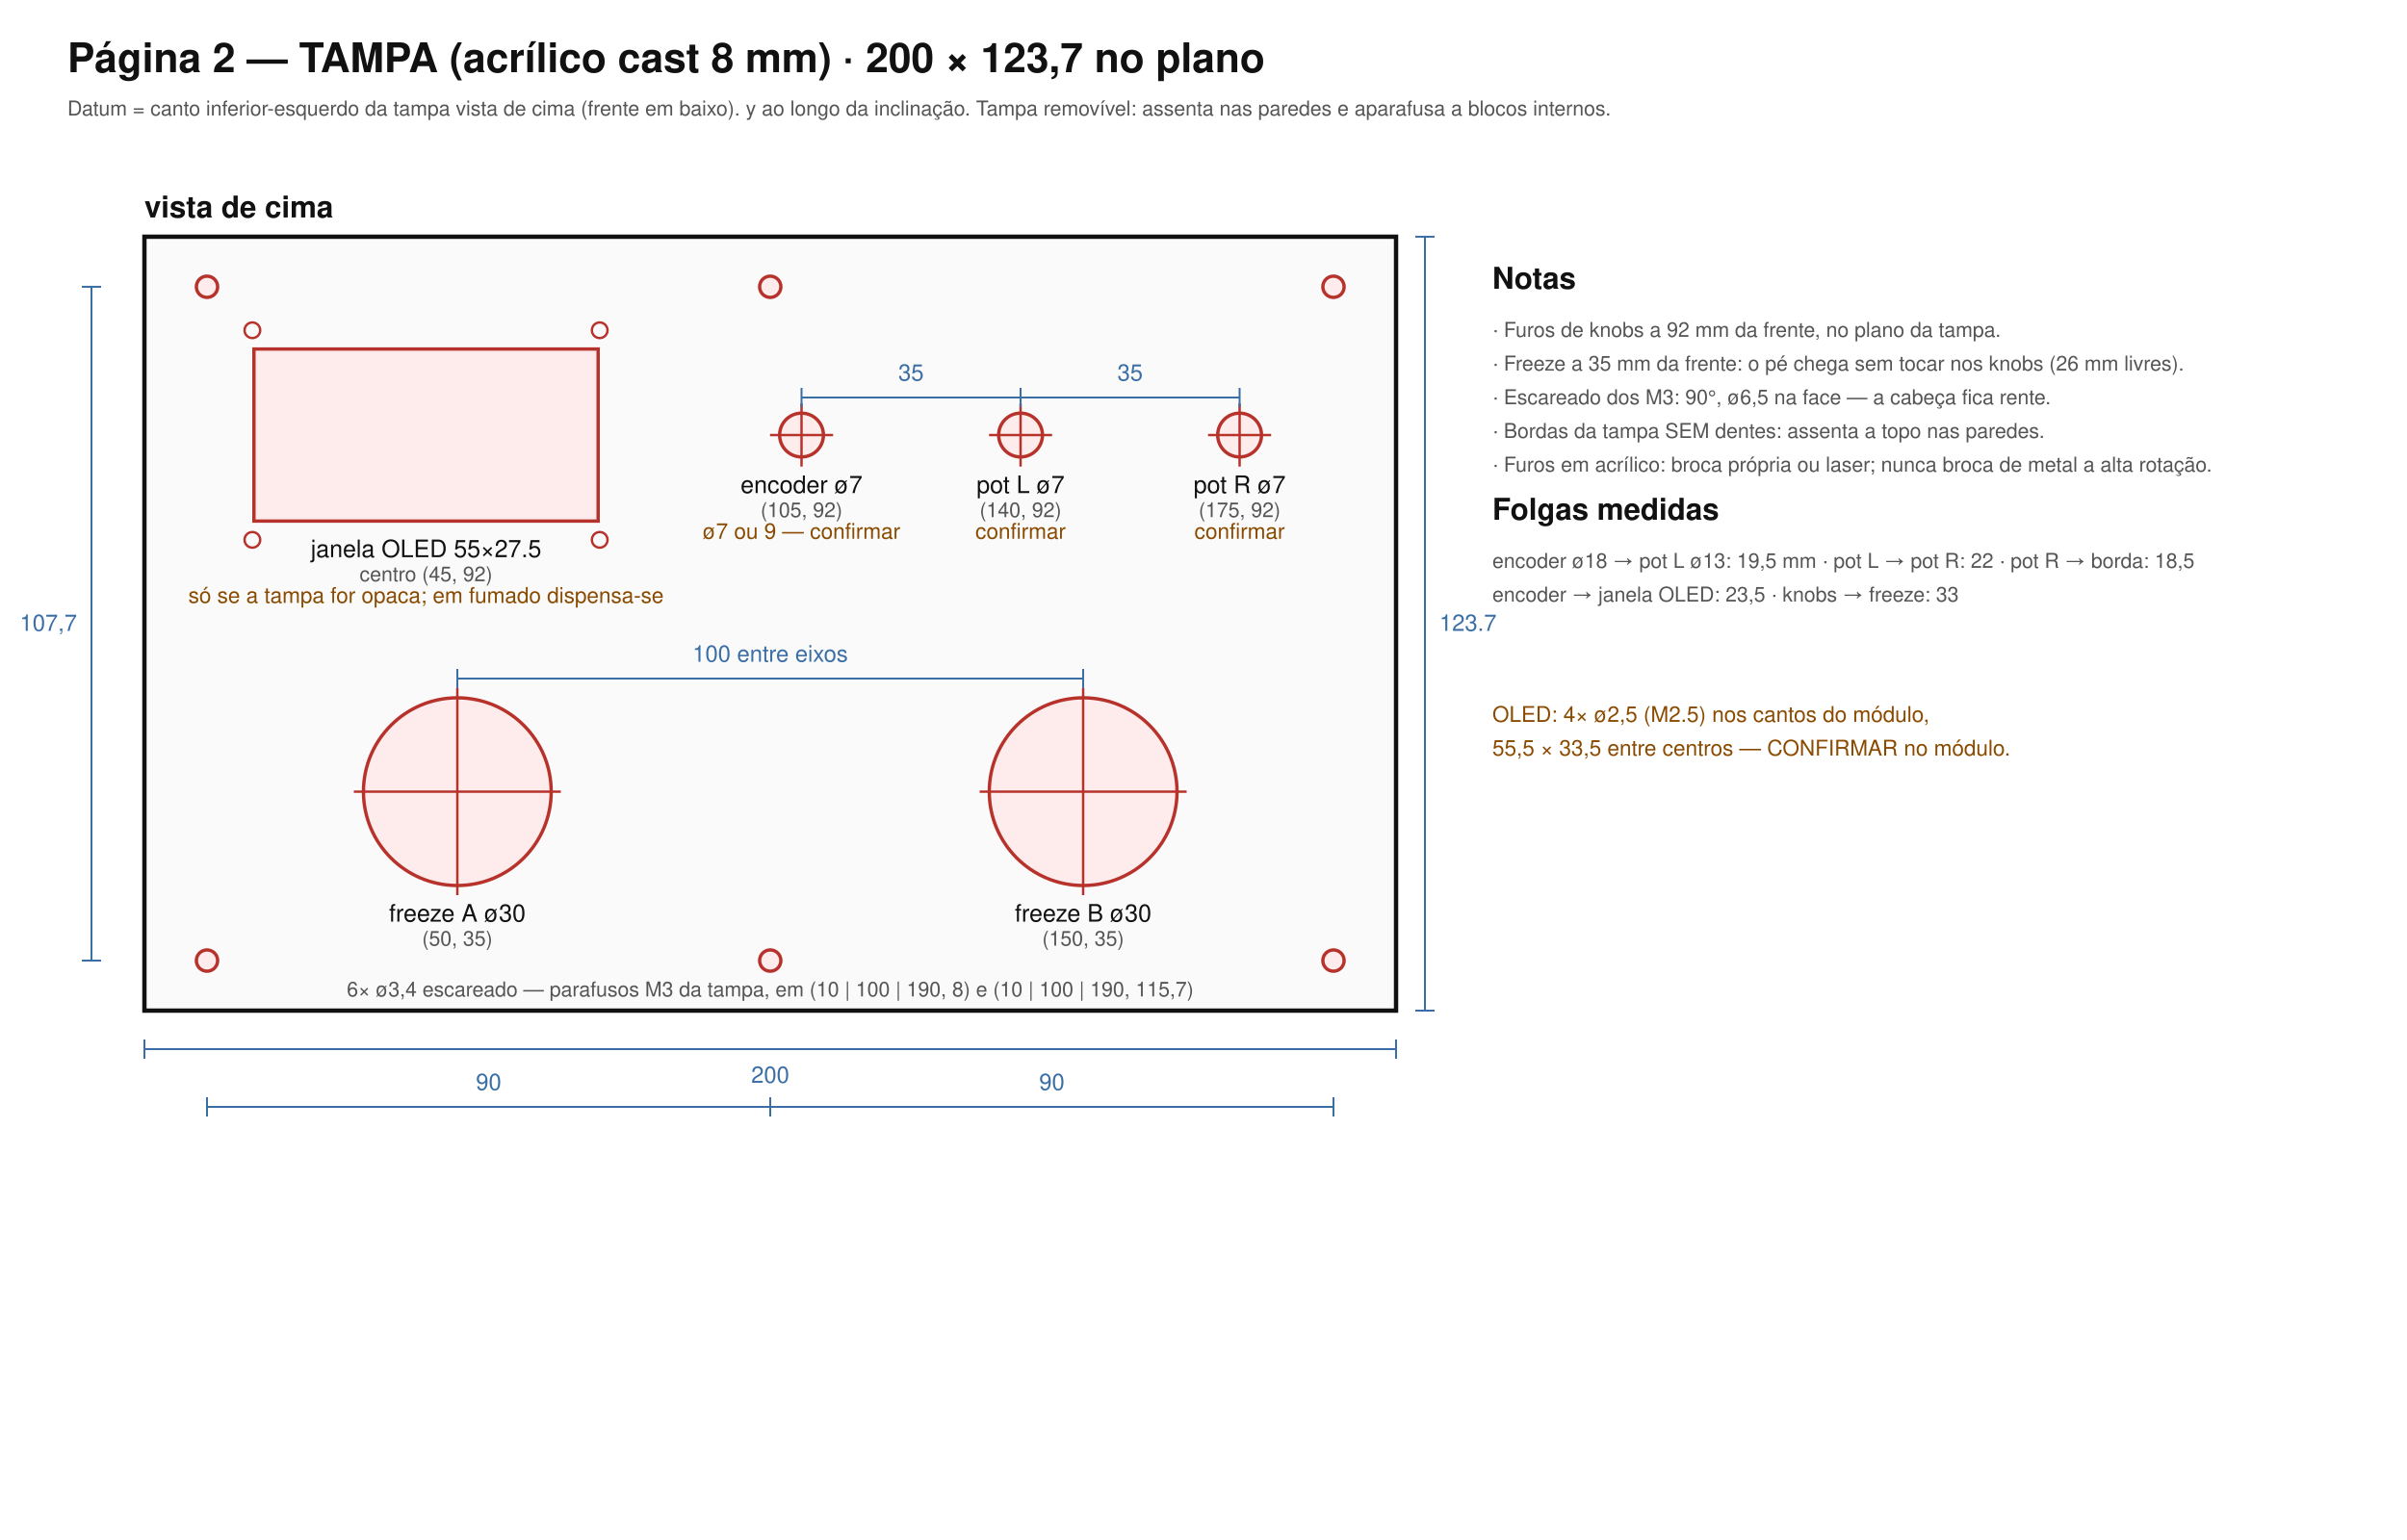
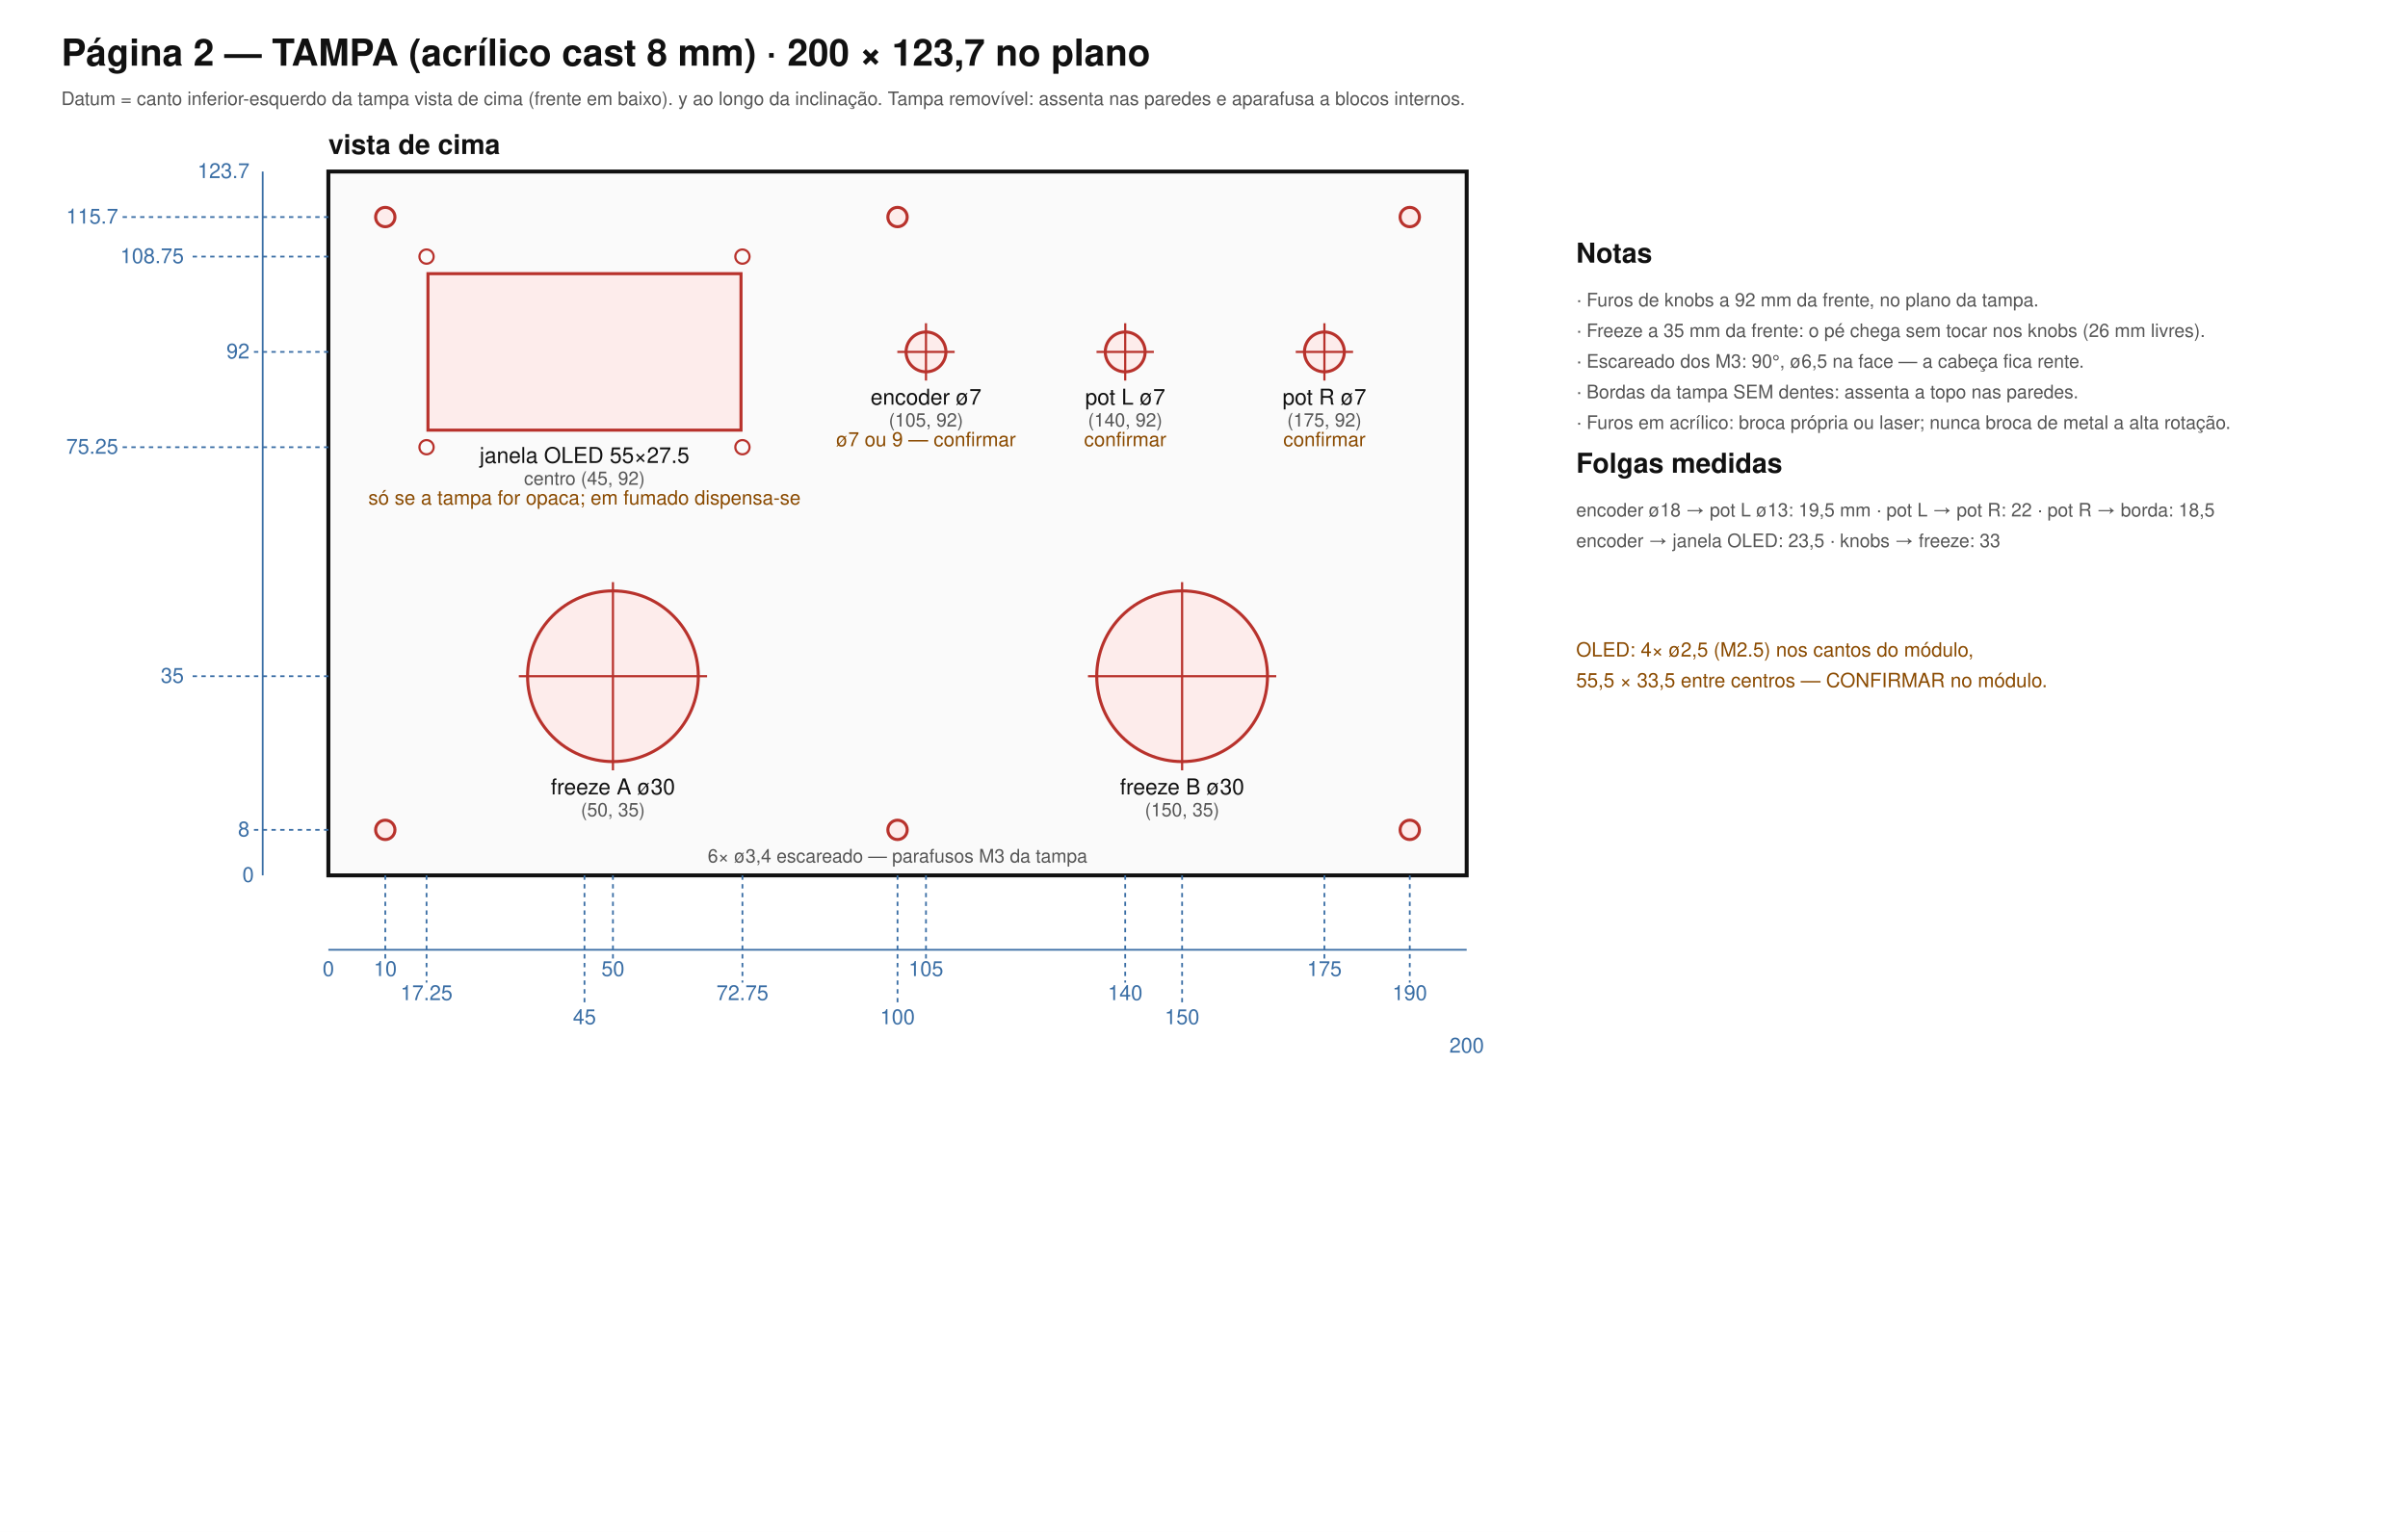
- <svg xmlns="http://www.w3.org/2000/svg" width="1000" height="640" viewBox="0 0 1000 640" font-family="Helvetica, Arial, sans-serif">
-   <rect width="1000" height="640" fill="#fff" />
+ <svg xmlns="http://www.w3.org/2000/svg" width="1100" height="700" viewBox="0 0 1100 700" font-family="Helvetica, Arial, sans-serif">
+   <rect width="1100" height="700" fill="#fff" />
  <style>
 .box{fill:#fafafa;stroke:#111;stroke-width:1.8}
 .h{fill:#fdeceb;stroke:#b8322c;stroke-width:1.4}
 .hc{fill:none;stroke:#b8322c;stroke-width:1}
 .z{fill:#e8f0e8;stroke:#4a7a4a;stroke-width:1;stroke-dasharray:4 3}
 .d{stroke:#3a6ea5;stroke-width:0.8;fill:none}
 .dt{font-size:9.5px;fill:#3a6ea5}
 .t{font-size:10px;fill:#111}
 .ts{font-size:8.5px;fill:#555}
 .tz{font-size:9px;fill:#2c5a2c}
 .hd{font-size:12.5px;fill:#111;font-weight:bold}
 .ti{font-size:17px;fill:#111;font-weight:bold}
 .warn{font-size:9px;fill:#8a4a00}
 .tab{fill:#fff;stroke:#111;stroke-width:1.2}
</style>
  <text class="ti" x="28" y="30" text-anchor="start">Página 2 — TAMPA (acrílico cast 8 mm) · 200 × 123,7 no plano</text>
  <text class="ts" x="28" y="48" text-anchor="start">Datum = canto inferior-esquerdo da tampa vista de cima (frente em baixo). y ao longo da inclinação. Tampa removível: assenta nas paredes e aparafusa a blocos internos.</text>
-   <rect class="box" x="60" y="98.38" width="520.0" height="321.62" />
-   <text class="hd" x="60" y="90.38" text-anchor="start">vista de cima</text>
-   <path class="d" d="M60 436 L580.0 436 M60 432 L60 440 M580.0 432 L580.0 440" />
-   <text class="dt" x="320.0" y="450" text-anchor="middle">200</text>
-   <path class="d" d="M592.0 98.38 L592.0 420 M588.0 98.38 L596.0 98.38 M588.0 420 L596.0 420" />
-   <text class="dt" x="598.0" y="262.19" text-anchor="start">123.7</text>
-   <circle class="h" cx="190.0" cy="329.0" r="39.0" />
-   <path class="hc" d="M147.0 329.0 L233.0 329.0 M190.0 286.0 L190.0 372.0" />
-   <text class="t" x="190.0" y="383.0" text-anchor="middle">freeze A ø30</text>
-   <text class="ts" x="190.0" y="393.0" text-anchor="middle">(50, 35)</text>
-   <circle class="h" cx="450.0" cy="329.0" r="39.0" />
-   <path class="hc" d="M407.0 329.0 L493.0 329.0 M450.0 286.0 L450.0 372.0" />
-   <text class="t" x="450.0" y="383.0" text-anchor="middle">freeze B ø30</text>
-   <text class="ts" x="450.0" y="393.0" text-anchor="middle">(150, 35)</text>
-   <rect class="h" x="105.5" y="145.05" width="143.0" height="71.5" />
-   <text class="t" x="177.0" y="231.55" text-anchor="middle">janela OLED 55×27.5</text>
-   <text class="ts" x="177.0" y="241.55" text-anchor="middle">centro (45, 92)</text>
-   <text class="warn" x="177.0" y="250.55" text-anchor="middle">só se a tampa for opaca; em fumado dispensa-se</text>
-   <circle class="hc" cx="104.85" cy="224.35" r="3.25" />
-   <circle class="hc" cx="249.15" cy="224.35" r="3.25" />
-   <circle class="hc" cx="104.85" cy="137.25" r="3.25" />
-   <circle class="hc" cx="249.15" cy="137.25" r="3.25" />
-   <text class="warn" x="620" y="300" text-anchor="start">OLED: 4× ø2,5 (M2.5) nos cantos do módulo,</text>
-   <text class="warn" x="620" y="314" text-anchor="start">55,5 × 33,5 entre centros — CONFIRMAR no módulo.</text>
-   <circle class="h" cx="333.0" cy="180.8" r="9.1" />
-   <path class="hc" d="M319.9 180.8 L346.1 180.8 M333.0 167.7 L333.0 193.9" />
-   <text class="t" x="333.0" y="204.9" text-anchor="middle">encoder ø7</text>
-   <text class="ts" x="333.0" y="214.9" text-anchor="middle">(105, 92)</text>
-   <text class="warn" x="333.0" y="223.9" text-anchor="middle">ø7 ou 9 — confirmar</text>
-   <circle class="h" cx="424.0" cy="180.8" r="9.1" />
-   <path class="hc" d="M410.9 180.8 L437.1 180.8 M424.0 167.7 L424.0 193.9" />
-   <text class="t" x="424.0" y="204.9" text-anchor="middle">pot L ø7</text>
-   <text class="ts" x="424.0" y="214.9" text-anchor="middle">(140, 92)</text>
-   <text class="warn" x="424.0" y="223.9" text-anchor="middle">confirmar</text>
-   <circle class="h" cx="515.0" cy="180.8" r="9.1" />
-   <path class="hc" d="M501.9 180.8 L528.1 180.8 M515.0 167.7 L515.0 193.9" />
-   <text class="t" x="515.0" y="204.9" text-anchor="middle">pot R ø7</text>
-   <text class="ts" x="515.0" y="214.9" text-anchor="middle">(175, 92)</text>
-   <text class="warn" x="515.0" y="223.9" text-anchor="middle">confirmar</text>
-   <circle class="h" cx="86.0" cy="399.2" r="4.42" />
-   <circle class="h" cx="320.0" cy="399.2" r="4.42" />
-   <circle class="h" cx="554.0" cy="399.2" r="4.42" />
-   <circle class="h" cx="86.0" cy="119.18" r="4.42" />
-   <circle class="h" cx="320.0" cy="119.18" r="4.42" />
-   <circle class="h" cx="554.0" cy="119.18" r="4.42" />
-   <text class="ts" x="320.0" y="414.1" text-anchor="middle">6× ø3,4 escareado — parafusos M3 da tampa, em (10 | 100 | 190, 8) e (10 | 100 | 190, 115,7)</text>
-   <path class="d" d="M86.0 460 L320.0 460 M86.0 456 L86.0 464 M320.0 456 L320.0 464" />
-   <text class="dt" x="203.0" y="453" text-anchor="middle">90</text>
-   <path class="d" d="M320.0 460 L554.0 460 M320.0 456 L320.0 464 M554.0 456 L554.0 464" />
-   <text class="dt" x="437.0" y="453" text-anchor="middle">90</text>
-   <path class="d" d="M38 119.18 L38 399.2 M34 119.18 L42 119.18 M34 399.2 L42 399.2" />
-   <text class="dt" x="32" y="262.19" text-anchor="end">107,7</text>
-   <path class="d" d="M190.0 282.0 L450.0 282.0 M190.0 278.0 L190.0 286.0 M450.0 278.0 L450.0 286.0" />
-   <text class="dt" x="320.0" y="275.0" text-anchor="middle">100 entre eixos</text>
-   <path class="d" d="M333.0 165.2 L424.0 165.2 M333.0 161.2 L333.0 169.2 M424.0 161.2 L424.0 169.2" />
-   <text class="dt" x="378.5" y="158.2" text-anchor="middle">35</text>
-   <path class="d" d="M424.0 165.2 L515.0 165.2 M424.0 161.2 L424.0 169.2 M515.0 161.2 L515.0 169.2" />
-   <text class="dt" x="469.5" y="158.2" text-anchor="middle">35</text>
-   <text class="hd" x="620" y="120" text-anchor="start">Notas</text>
-   <text class="ts" x="620" y="140" text-anchor="start">· Furos de knobs a 92 mm da frente, no plano da tampa.</text>
-   <text class="ts" x="620" y="154" text-anchor="start">· Freeze a 35 mm da frente: o pé chega sem tocar nos knobs (26 mm livres).</text>
-   <text class="ts" x="620" y="168" text-anchor="start">· Escareado dos M3: 90°, ø6,5 na face — a cabeça fica rente.</text>
-   <text class="ts" x="620" y="182" text-anchor="start">· Bordas da tampa SEM dentes: assenta a topo nas paredes.</text>
-   <text class="ts" x="620" y="196" text-anchor="start">· Furos em acrílico: broca própria ou laser; nunca broca de metal a alta rotação.</text>
-   <text class="hd" x="620" y="216" text-anchor="start">Folgas medidas</text>
-   <text class="ts" x="620" y="236" text-anchor="start">encoder ø18 → pot L ø13: 19,5 mm · pot L → pot R: 22 · pot R → borda: 18,5</text>
-   <text class="ts" x="620" y="250" text-anchor="start">encoder → janela OLED: 23,5 · knobs → freeze: 33</text>
+   <rect class="box" x="150" y="78.38" width="520.0" height="321.62" />
+   <text class="hd" x="150" y="70.38" text-anchor="start">vista de cima</text>
+   <circle class="h" cx="280.0" cy="309.0" r="39.0" />
+   <path class="hc" d="M237.0 309.0 L323.0 309.0 M280.0 266.0 L280.0 352.0" />
+   <text class="t" x="280.0" y="363.0" text-anchor="middle">freeze A ø30</text>
+   <text class="ts" x="280.0" y="373.0" text-anchor="middle">(50, 35)</text>
+   <circle class="h" cx="540.0" cy="309.0" r="39.0" />
+   <path class="hc" d="M497.0 309.0 L583.0 309.0 M540.0 266.0 L540.0 352.0" />
+   <text class="t" x="540.0" y="363.0" text-anchor="middle">freeze B ø30</text>
+   <text class="ts" x="540.0" y="373.0" text-anchor="middle">(150, 35)</text>
+   <rect class="h" x="195.5" y="125.05" width="143.0" height="71.5" />
+   <text class="t" x="267.0" y="211.55" text-anchor="middle">janela OLED 55×27.5</text>
+   <text class="ts" x="267.0" y="221.55" text-anchor="middle">centro (45, 92)</text>
+   <text class="warn" x="267.0" y="230.55" text-anchor="middle">só se a tampa for opaca; em fumado dispensa-se</text>
+   <circle class="hc" cx="194.85" cy="204.35" r="3.25" />
+   <circle class="hc" cx="339.15" cy="204.35" r="3.25" />
+   <circle class="hc" cx="194.85" cy="117.25" r="3.25" />
+   <circle class="hc" cx="339.15" cy="117.25" r="3.25" />
+   <text class="warn" x="720" y="300" text-anchor="start">OLED: 4× ø2,5 (M2.5) nos cantos do módulo,</text>
+   <text class="warn" x="720" y="314" text-anchor="start">55,5 × 33,5 entre centros — CONFIRMAR no módulo.</text>
+   <circle class="h" cx="423.0" cy="160.8" r="9.1" />
+   <path class="hc" d="M409.9 160.8 L436.1 160.8 M423.0 147.7 L423.0 173.9" />
+   <text class="t" x="423.0" y="184.9" text-anchor="middle">encoder ø7</text>
+   <text class="ts" x="423.0" y="194.9" text-anchor="middle">(105, 92)</text>
+   <text class="warn" x="423.0" y="203.9" text-anchor="middle">ø7 ou 9 — confirmar</text>
+   <circle class="h" cx="514.0" cy="160.8" r="9.1" />
+   <path class="hc" d="M500.9 160.8 L527.1 160.8 M514.0 147.7 L514.0 173.9" />
+   <text class="t" x="514.0" y="184.9" text-anchor="middle">pot L ø7</text>
+   <text class="ts" x="514.0" y="194.9" text-anchor="middle">(140, 92)</text>
+   <text class="warn" x="514.0" y="203.9" text-anchor="middle">confirmar</text>
+   <circle class="h" cx="605.0" cy="160.8" r="9.1" />
+   <path class="hc" d="M591.9 160.8 L618.1 160.8 M605.0 147.7 L605.0 173.9" />
+   <text class="t" x="605.0" y="184.9" text-anchor="middle">pot R ø7</text>
+   <text class="ts" x="605.0" y="194.9" text-anchor="middle">(175, 92)</text>
+   <text class="warn" x="605.0" y="203.9" text-anchor="middle">confirmar</text>
+   <circle class="h" cx="176.0" cy="379.2" r="4.42" />
+   <circle class="h" cx="410.0" cy="379.2" r="4.42" />
+   <circle class="h" cx="644.0" cy="379.2" r="4.42" />
+   <circle class="h" cx="176.0" cy="99.18" r="4.42" />
+   <circle class="h" cx="410.0" cy="99.18" r="4.42" />
+   <circle class="h" cx="644.0" cy="99.18" r="4.42" />
+   <text class="ts" x="410.0" y="394.1" text-anchor="middle">6× ø3,4 escareado — parafusos M3 da tampa</text>
+   <path class="d" d="M150 434 L670.0 434" />
+   <text class="dt" x="150" y="446" text-anchor="middle">0</text>
+   <path class="d" d="M176.0 400 L176.0 438" stroke-dasharray="2 2" />
+   <text class="dt" x="176.0" y="446" text-anchor="middle">10</text>
+   <path class="d" d="M194.85 400 L194.85 449" stroke-dasharray="2 2" />
+   <text class="dt" x="194.85" y="457" text-anchor="middle">17.25</text>
+   <path class="d" d="M267.0 400 L267.0 460" stroke-dasharray="2 2" />
+   <text class="dt" x="267.0" y="468" text-anchor="middle">45</text>
+   <path class="d" d="M280.0 400 L280.0 438" stroke-dasharray="2 2" />
+   <text class="dt" x="280.0" y="446" text-anchor="middle">50</text>
+   <path class="d" d="M339.15 400 L339.15 449" stroke-dasharray="2 2" />
+   <text class="dt" x="339.15" y="457" text-anchor="middle">72.75</text>
+   <path class="d" d="M410.0 400 L410.0 460" stroke-dasharray="2 2" />
+   <text class="dt" x="410.0" y="468" text-anchor="middle">100</text>
+   <path class="d" d="M423.0 400 L423.0 438" stroke-dasharray="2 2" />
+   <text class="dt" x="423.0" y="446" text-anchor="middle">105</text>
+   <path class="d" d="M514.0 400 L514.0 449" stroke-dasharray="2 2" />
+   <text class="dt" x="514.0" y="457" text-anchor="middle">140</text>
+   <path class="d" d="M540.0 400 L540.0 460" stroke-dasharray="2 2" />
+   <text class="dt" x="540.0" y="468" text-anchor="middle">150</text>
+   <path class="d" d="M605.0 400 L605.0 438" stroke-dasharray="2 2" />
+   <text class="dt" x="605.0" y="446" text-anchor="middle">175</text>
+   <path class="d" d="M644.0 400 L644.0 449" stroke-dasharray="2 2" />
+   <text class="dt" x="644.0" y="457" text-anchor="middle">190</text>
+   <text class="dt" x="670.0" y="481" text-anchor="middle">200</text>
+   <path class="d" d="M120 400 L120 78.38" />
+   <text class="dt" x="116" y="403" text-anchor="end">0</text>
+   <path class="d" d="M150 379.2 L116 379.2" stroke-dasharray="2 2" />
+   <text class="dt" x="114" y="382.2" text-anchor="end">8</text>
+   <path class="d" d="M150 309.0 L86 309.0" stroke-dasharray="2 2" />
+   <text class="dt" x="84" y="312.0" text-anchor="end">35</text>
+   <path class="d" d="M150 204.35 L56 204.35" stroke-dasharray="2 2" />
+   <text class="dt" x="54" y="207.35" text-anchor="end">75.25</text>
+   <path class="d" d="M150 160.8 L116 160.8" stroke-dasharray="2 2" />
+   <text class="dt" x="114" y="163.8" text-anchor="end">92</text>
+   <path class="d" d="M150 117.25 L86 117.25" stroke-dasharray="2 2" />
+   <text class="dt" x="84" y="120.25" text-anchor="end">108.75</text>
+   <path class="d" d="M150 99.18 L56 99.18" stroke-dasharray="2 2" />
+   <text class="dt" x="54" y="102.18" text-anchor="end">115.7</text>
+   <text class="dt" x="114" y="81.38" text-anchor="end">123.7</text>
+   <text class="hd" x="720" y="120" text-anchor="start">Notas</text>
+   <text class="ts" x="720" y="140" text-anchor="start">· Furos de knobs a 92 mm da frente, no plano da tampa.</text>
+   <text class="ts" x="720" y="154" text-anchor="start">· Freeze a 35 mm da frente: o pé chega sem tocar nos knobs (26 mm livres).</text>
+   <text class="ts" x="720" y="168" text-anchor="start">· Escareado dos M3: 90°, ø6,5 na face — a cabeça fica rente.</text>
+   <text class="ts" x="720" y="182" text-anchor="start">· Bordas da tampa SEM dentes: assenta a topo nas paredes.</text>
+   <text class="ts" x="720" y="196" text-anchor="start">· Furos em acrílico: broca própria ou laser; nunca broca de metal a alta rotação.</text>
+   <text class="hd" x="720" y="216" text-anchor="start">Folgas medidas</text>
+   <text class="ts" x="720" y="236" text-anchor="start">encoder ø18 → pot L ø13: 19,5 mm · pot L → pot R: 22 · pot R → borda: 18,5</text>
+   <text class="ts" x="720" y="250" text-anchor="start">encoder → janela OLED: 23,5 · knobs → freeze: 33</text>
</svg>
